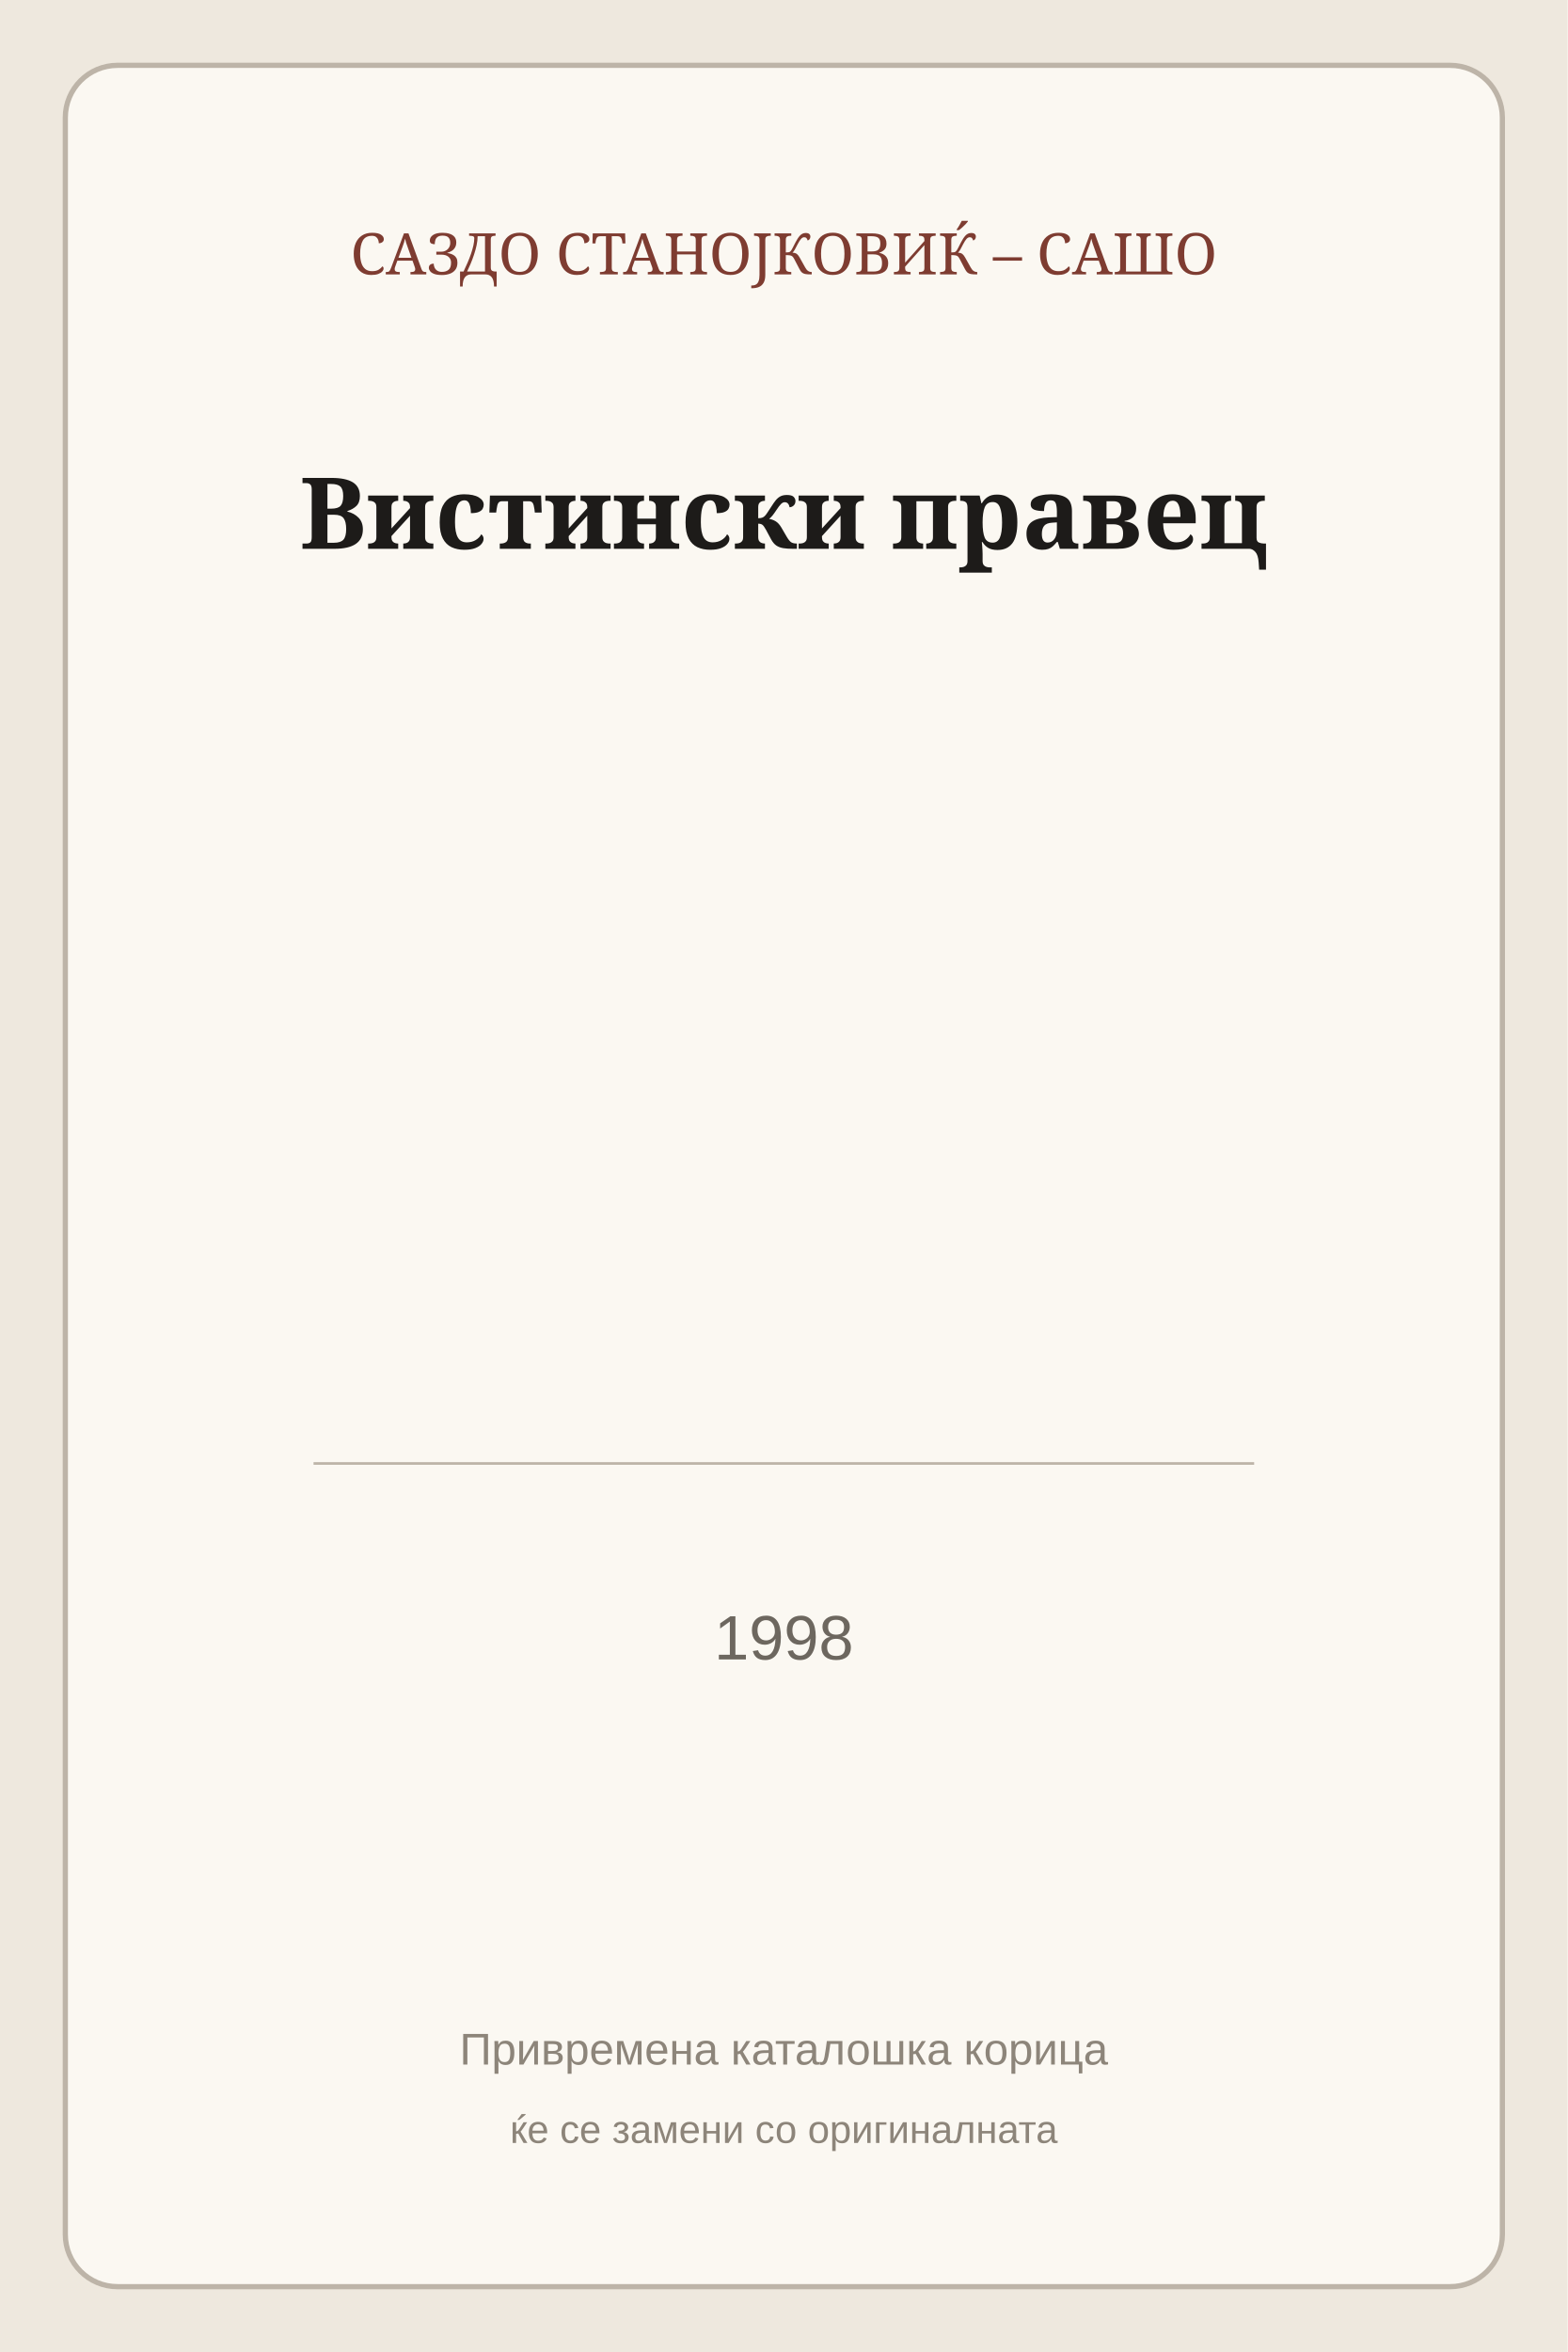
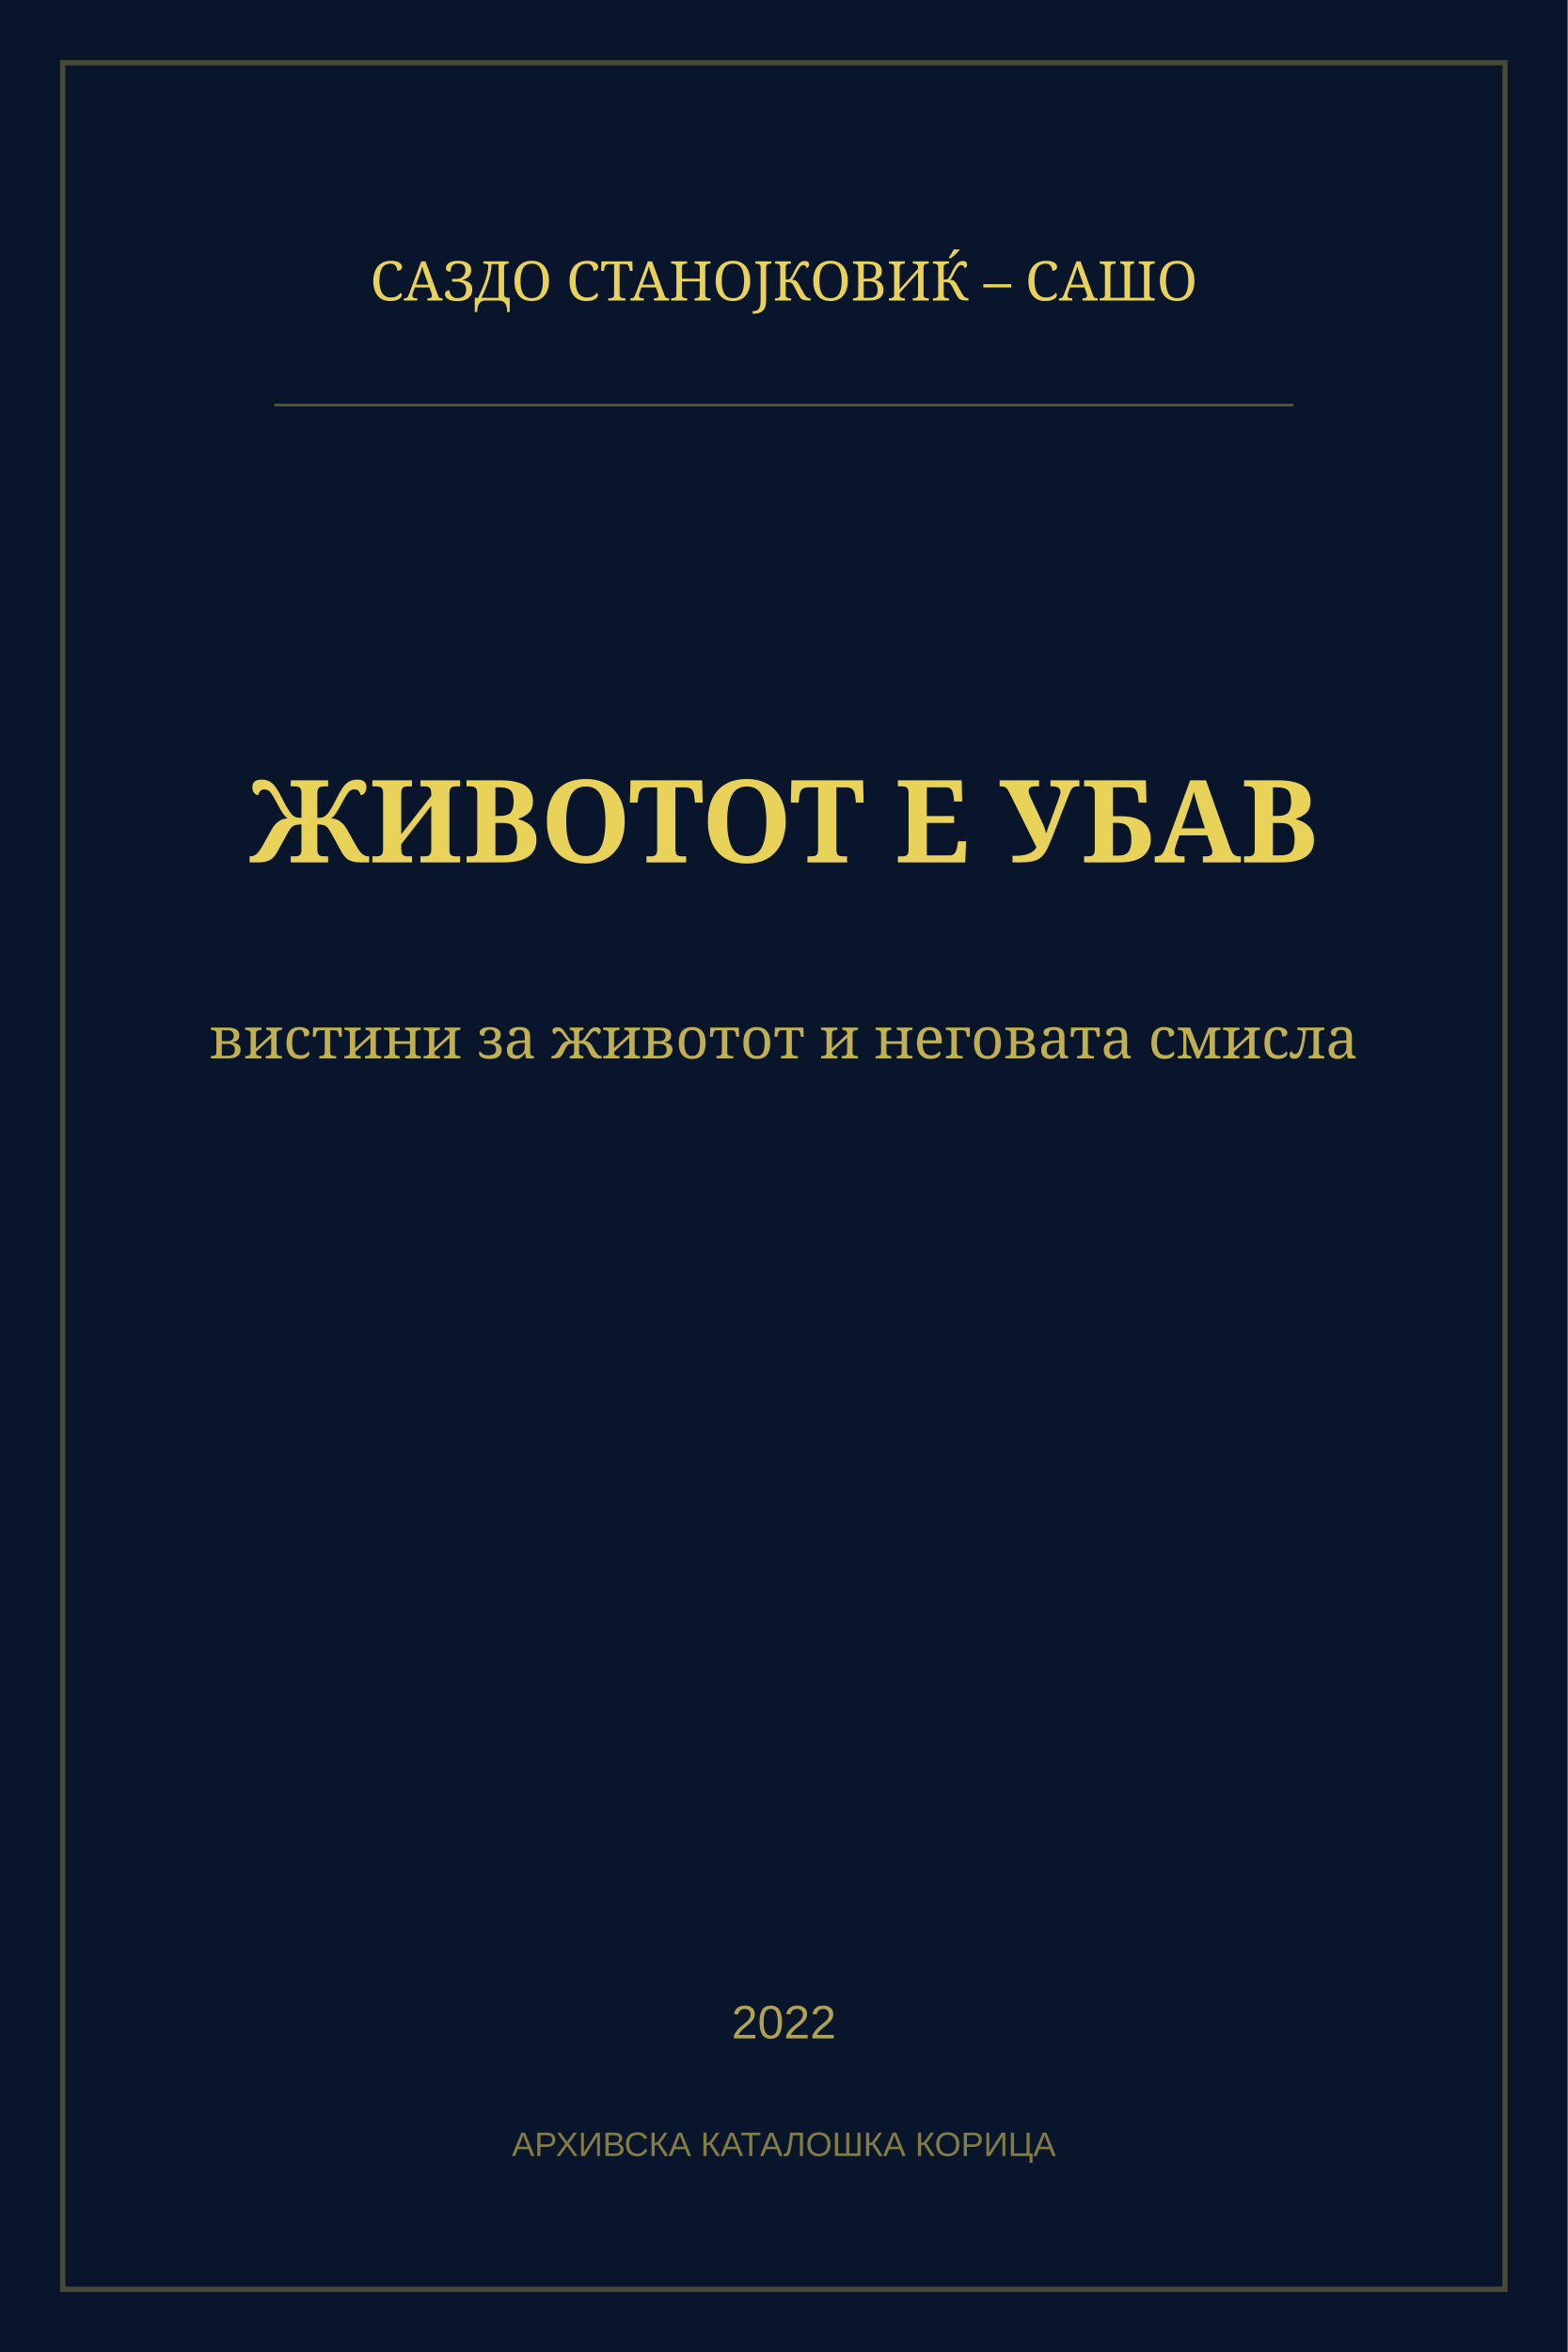
<svg xmlns="http://www.w3.org/2000/svg" width="600" height="900" viewBox="0 0 600 900">
-   <rect width="600" height="900" fill="#eee8de" />
-   <rect x="25" y="25" width="550" height="850" rx="20" fill="#fbf8f2" stroke="#bdb4a8" stroke-width="2" />
-   <text x="300" y="105" text-anchor="middle" font-family="Georgia,serif" font-size="22" fill="#7e3c31">САЗДО СТАНОЈКОВИЌ – САШО</text>
-   <text text-anchor="middle" font-family="Georgia,serif" font-size="38" font-weight="700" fill="#1d1b19">
-     <tspan x="300" y="210">Вистински правец</tspan>
+   <rect width="600" height="900" fill="#09152a" />
+   <rect x="24" y="24" width="552" height="852" fill="none" stroke="#e8d25a" stroke-opacity=".28" stroke-width="2" />
+   <text x="300" y="115" text-anchor="middle" font-family="Georgia,serif" font-size="21" fill="#e8d25a">САЗДО СТАНОЈКОВИЌ – САШО</text>
+   <line x1="105" y1="155" x2="495" y2="155" stroke="#e8d25a" stroke-opacity=".35" />
+   <text text-anchor="middle" font-family="Georgia,serif" font-weight="700" fill="#e8d25a">
+     <tspan x="300" y="330" font-size="44">ЖИВОТОТ Е УБАВ</tspan>
  </text>
-   <line x1="120" y1="560" x2="480" y2="560" stroke="#bdb4a8" />
-   <text x="300" y="635" text-anchor="middle" font-family="Arial,sans-serif" font-size="24" fill="#6d675f">1998</text>
-   <text x="300" y="790" text-anchor="middle" font-family="Arial,sans-serif" font-size="17" fill="#8d857a">Привремена каталошка корица</text>
-   <text x="300" y="820" text-anchor="middle" font-family="Arial,sans-serif" font-size="15" fill="#8d857a">ќе се замени со оригиналната</text>
+   <text x="300" y="405" text-anchor="middle" font-family="Georgia,serif" font-size="22" fill="#e8d25a" opacity=".82">вистини за животот и неговата смисла</text>
+   <text x="300" y="780" text-anchor="middle" font-family="Arial,sans-serif" font-size="18" fill="#e8d25a" opacity=".75">2022</text>
+   <text x="300" y="825" text-anchor="middle" font-family="Arial,sans-serif" font-size="13" fill="#e8d25a" opacity=".55">АРХИВСКА КАТАЛОШКА КОРИЦА</text>
</svg>
